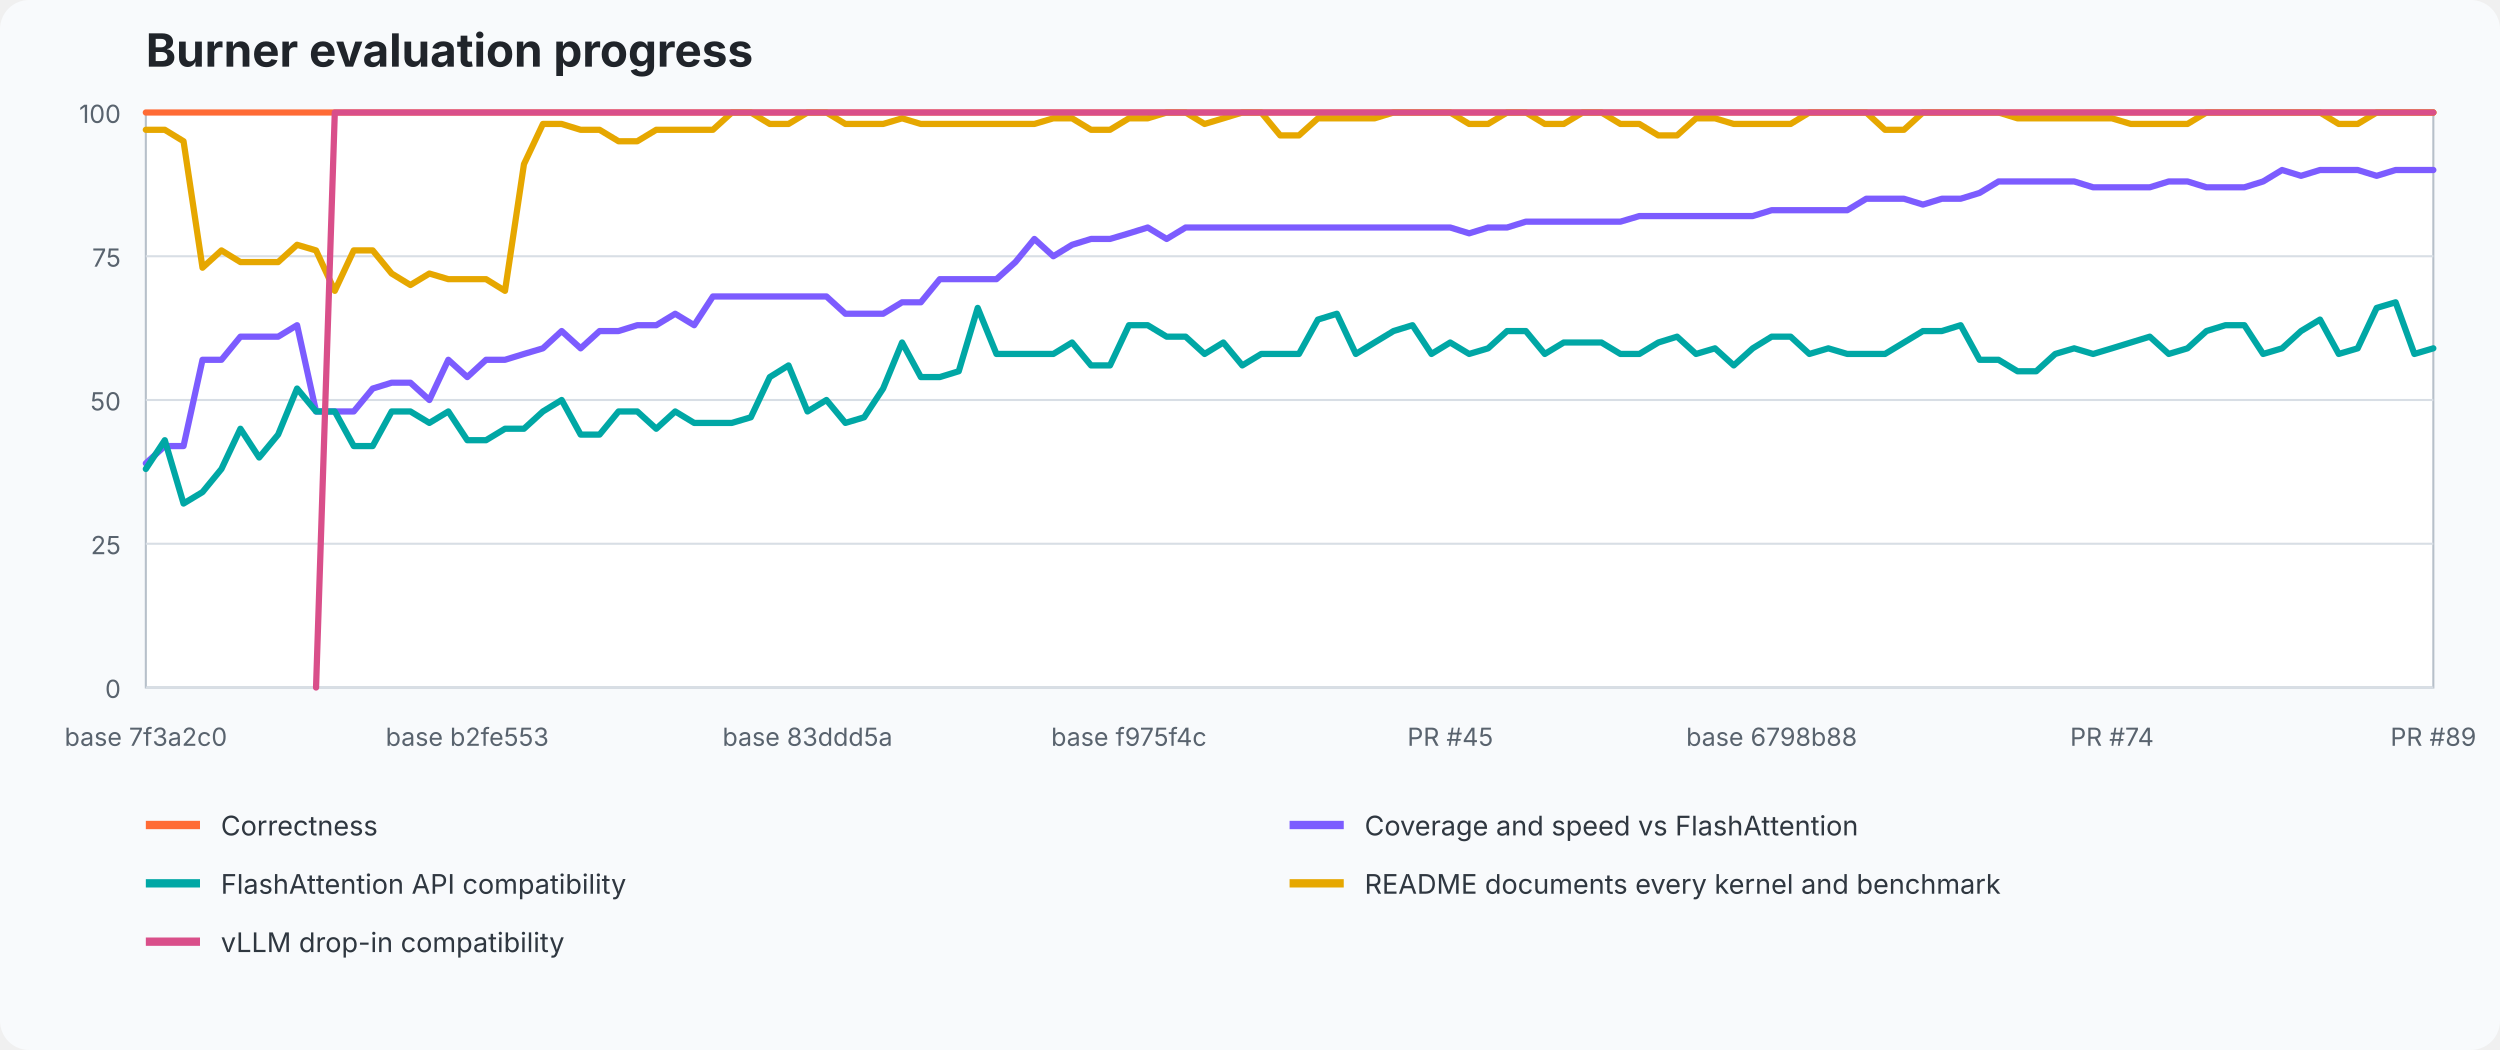
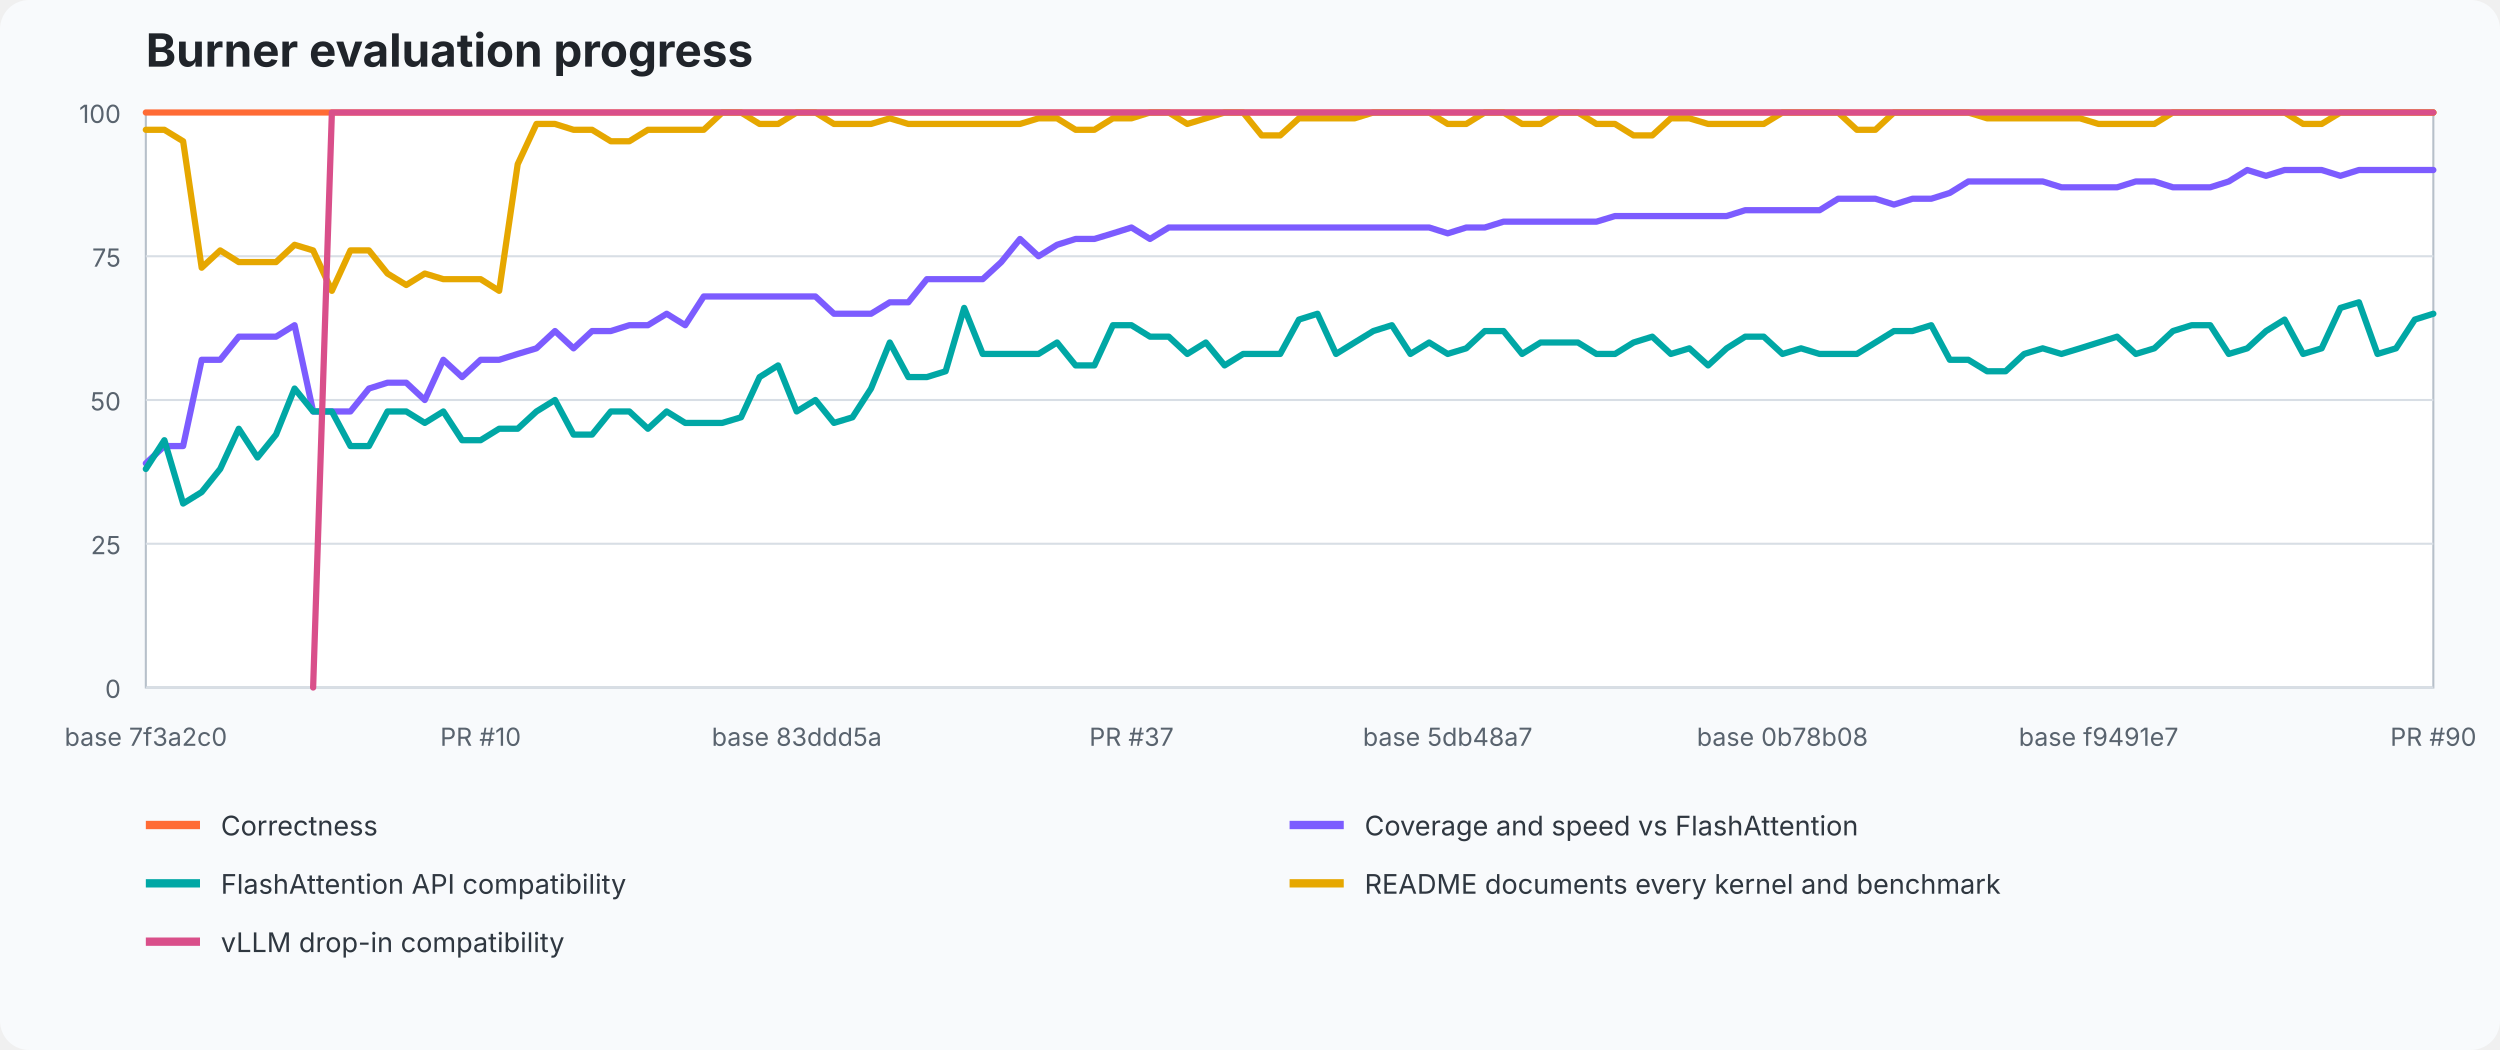
<svg xmlns="http://www.w3.org/2000/svg" width="1200" height="504" viewBox="0 0 1200 504" role="img" aria-labelledby="title desc">
  <style>text{font-family:ui-sans-serif,system-ui,-apple-system,BlinkMacSystemFont,"Segoe UI",sans-serif}.title{font-size:22px;font-weight:700;fill:#20242a}.axis{font-size:12px;fill:#59636e}.legend{font-size:13px;fill:#2f3740}.grid{stroke:#d8dee5;stroke-width:1}.plot{fill:#fff;stroke:#b7c0ca}</style>
  <rect width="100%" height="100%" fill="#f8fafc" rx="14" />
  <text x="70" y="32" class="title">Burner evaluation progress</text>
  <rect x="70" y="54" width="1098" height="276" class="plot" />
  <line x1="70" y1="330" x2="1168" y2="330" class="grid" />
  <text x="58" y="335" text-anchor="end" class="axis">0</text>
  <line x1="70" y1="261" x2="1168" y2="261" class="grid" />
  <text x="58" y="266" text-anchor="end" class="axis">25</text>
  <line x1="70" y1="192" x2="1168" y2="192" class="grid" />
  <text x="58" y="197" text-anchor="end" class="axis">50</text>
  <line x1="70" y1="123" x2="1168" y2="123" class="grid" />
  <text x="58" y="128" text-anchor="end" class="axis">75</text>
  <line x1="70" y1="54" x2="1168" y2="54" class="grid" />
  <text x="58" y="59" text-anchor="end" class="axis">100</text>
-   <polyline points="70.0,54.0 79.1,54.0 88.1,54.0 97.2,54.0 106.3,54.0 115.4,54.0 124.4,54.0 133.5,54.0 142.6,54.0 151.7,54.0 160.7,54.0 169.8,54.0 178.9,54.0 188.0,54.0 197.0,54.0 206.1,54.0 215.2,54.0 224.3,54.0 233.3,54.0 242.4,54.0 251.5,54.0 260.6,54.0 269.6,54.0 278.7,54.0 287.8,54.0 296.9,54.0 305.9,54.0 315.0,54.0 324.1,54.0 333.2,54.0 342.2,54.0 351.3,54.0 360.4,54.0 369.5,54.0 378.5,54.0 387.6,54.0 396.7,54.0 405.8,54.0 414.8,54.0 423.9,54.0 433.0,54.0 442.0,54.0 451.1,54.0 460.2,54.0 469.3,54.0 478.3,54.0 487.4,54.0 496.5,54.0 505.6,54.0 514.6,54.0 523.7,54.0 532.8,54.0 541.9,54.0 550.9,54.0 560.0,54.0 569.1,54.0 578.2,54.0 587.2,54.0 596.3,54.0 605.4,54.0 614.5,54.0 623.5,54.0 632.6,54.0 641.7,54.0 650.8,54.0 659.8,54.0 668.9,54.0 678.0,54.0 687.1,54.0 696.1,54.0 705.2,54.0 714.3,54.0 723.4,54.0 732.4,54.0 741.5,54.0 750.6,54.0 759.7,54.0 768.7,54.0 777.8,54.0 786.9,54.0 796.0,54.0 805.0,54.0 814.1,54.0 823.2,54.0 832.2,54.0 841.3,54.0 850.4,54.0 859.5,54.0 868.5,54.0 877.6,54.0 886.7,54.0 895.8,54.0 904.8,54.0 913.9,54.0 923.0,54.0 932.1,54.0 941.1,54.0 950.2,54.0 959.3,54.0 968.4,54.0 977.4,54.0 986.5,54.0 995.6,54.0 1004.7,54.0 1013.7,54.0 1022.8,54.0 1031.9,54.0 1041.0,54.0 1050.0,54.0 1059.1,54.0 1068.2,54.0 1077.3,54.0 1086.3,54.0 1095.4,54.0 1104.5,54.0 1113.6,54.0 1122.6,54.0 1131.7,54.0 1140.8,54.0 1149.9,54.0 1158.9,54.0 1168.0,54.0" fill="none" stroke="#ff6b35" stroke-width="3" stroke-linejoin="round" stroke-linecap="round" />
-   <polyline points="70.0,222.4 79.1,214.1 88.1,214.1 97.2,172.7 106.3,172.7 115.4,161.6 124.4,161.6 133.5,161.6 142.6,156.1 151.7,197.5 160.7,197.5 169.8,197.5 178.9,186.5 188.0,183.7 197.0,183.7 206.1,192.0 215.2,172.7 224.3,181.0 233.3,172.7 242.4,172.7 251.5,169.9 260.6,167.2 269.6,158.9 278.7,167.2 287.8,158.9 296.9,158.9 305.9,156.1 315.0,156.1 324.1,150.6 333.2,156.1 342.2,142.3 351.3,142.3 360.4,142.3 369.5,142.3 378.5,142.3 387.6,142.3 396.7,142.3 405.8,150.6 414.8,150.6 423.9,150.6 433.0,145.1 442.0,145.1 451.1,134.0 460.2,134.0 469.3,134.0 478.3,134.0 487.4,125.8 496.5,114.7 505.6,123.0 514.6,117.5 523.7,114.7 532.8,114.7 541.9,112.0 550.9,109.2 560.0,114.7 569.1,109.2 578.2,109.2 587.2,109.2 596.3,109.2 605.4,109.2 614.5,109.2 623.5,109.2 632.6,109.2 641.7,109.2 650.8,109.2 659.8,109.2 668.9,109.2 678.0,109.2 687.1,109.2 696.1,109.2 705.2,112.0 714.3,109.2 723.4,109.2 732.4,106.4 741.5,106.4 750.6,106.4 759.7,106.4 768.7,106.4 777.8,106.4 786.9,103.7 796.0,103.7 805.0,103.7 814.1,103.7 823.2,103.7 832.2,103.7 841.3,103.7 850.4,100.9 859.5,100.9 868.5,100.9 877.6,100.9 886.7,100.9 895.8,95.4 904.8,95.4 913.9,95.4 923.0,98.2 932.1,95.4 941.1,95.4 950.2,92.6 959.3,87.1 968.4,87.1 977.4,87.1 986.5,87.1 995.6,87.1 1004.7,89.9 1013.7,89.9 1022.8,89.9 1031.9,89.9 1041.0,87.1 1050.0,87.1 1059.1,89.9 1068.2,89.9 1077.3,89.9 1086.3,87.1 1095.4,81.6 1104.5,84.4 1113.6,81.6 1122.6,81.6 1131.7,81.6 1140.8,84.4 1149.9,81.6 1158.9,81.6 1168.0,81.6" fill="none" stroke="#7c5cff" stroke-width="3" stroke-linejoin="round" stroke-linecap="round" />
-   <polyline points="70.0,225.1 79.1,211.3 88.1,241.7 97.2,236.2 106.3,225.1 115.4,205.8 124.4,219.6 133.5,208.6 142.6,186.5 151.7,197.5 160.7,197.5 169.8,214.1 178.9,214.1 188.0,197.5 197.0,197.5 206.1,203.0 215.2,197.5 224.3,211.3 233.3,211.3 242.4,205.8 251.5,205.8 260.6,197.5 269.6,192.0 278.7,208.6 287.8,208.6 296.9,197.5 305.9,197.5 315.0,205.8 324.1,197.5 333.2,203.0 342.2,203.0 351.3,203.0 360.4,200.3 369.5,181.0 378.5,175.4 387.6,197.5 396.7,192.0 405.8,203.0 414.8,200.3 423.9,186.5 433.0,164.4 442.0,181.0 451.1,181.0 460.2,178.2 469.3,147.8 478.3,169.9 487.4,169.9 496.5,169.9 505.6,169.9 514.6,164.4 523.7,175.4 532.8,175.4 541.9,156.1 550.9,156.1 560.0,161.6 569.1,161.6 578.2,169.9 587.2,164.4 596.3,175.4 605.4,169.9 614.5,169.9 623.5,169.9 632.6,153.4 641.7,150.6 650.8,169.9 659.8,164.4 668.9,158.9 678.0,156.1 687.1,169.9 696.1,164.4 705.2,169.9 714.3,167.2 723.4,158.9 732.4,158.9 741.5,169.9 750.6,164.4 759.7,164.4 768.7,164.4 777.8,169.9 786.9,169.9 796.0,164.4 805.0,161.6 814.1,169.9 823.2,167.2 832.2,175.4 841.3,167.2 850.4,161.6 859.5,161.6 868.5,169.9 877.6,167.2 886.7,169.9 895.8,169.9 904.8,169.9 913.9,164.4 923.0,158.9 932.1,158.9 941.1,156.1 950.2,172.7 959.3,172.7 968.4,178.2 977.4,178.2 986.5,169.9 995.6,167.2 1004.7,169.9 1013.7,167.2 1022.8,164.4 1031.9,161.6 1041.0,169.9 1050.0,167.2 1059.1,158.9 1068.2,156.1 1077.3,156.1 1086.3,169.9 1095.4,167.2 1104.5,158.9 1113.6,153.4 1122.6,169.9 1131.7,167.2 1140.8,147.8 1149.9,145.1 1158.9,169.9 1168.0,167.2" fill="none" stroke="#00a7a5" stroke-width="3" stroke-linejoin="round" stroke-linecap="round" />
-   <polyline points="70.0,62.3 79.1,62.3 88.1,67.8 97.2,128.5 106.3,120.2 115.4,125.8 124.4,125.8 133.5,125.8 142.6,117.5 151.7,120.2 160.7,139.6 169.8,120.2 178.9,120.2 188.0,131.3 197.0,136.8 206.1,131.3 215.2,134.0 224.3,134.0 233.3,134.0 242.4,139.6 251.5,78.8 260.6,59.5 269.6,59.5 278.7,62.3 287.8,62.3 296.9,67.8 305.9,67.8 315.0,62.3 324.1,62.3 333.2,62.3 342.2,62.3 351.3,54.0 360.4,54.0 369.5,59.5 378.5,59.5 387.6,54.0 396.7,54.0 405.8,59.5 414.8,59.5 423.9,59.5 433.0,56.8 442.0,59.5 451.1,59.5 460.2,59.5 469.3,59.5 478.3,59.5 487.4,59.5 496.5,59.5 505.6,56.8 514.6,56.8 523.7,62.3 532.8,62.3 541.9,56.8 550.9,56.8 560.0,54.0 569.1,54.0 578.2,59.5 587.2,56.8 596.3,54.0 605.4,54.0 614.5,65.0 623.5,65.0 632.6,56.8 641.7,56.8 650.8,56.8 659.8,56.8 668.9,54.0 678.0,54.0 687.1,54.0 696.1,54.0 705.2,59.5 714.3,59.5 723.4,54.0 732.4,54.0 741.5,59.5 750.6,59.5 759.7,54.0 768.7,54.0 777.8,59.5 786.9,59.5 796.0,65.0 805.0,65.0 814.1,56.8 823.2,56.8 832.2,59.5 841.3,59.5 850.4,59.5 859.5,59.5 868.5,54.0 877.6,54.0 886.7,54.0 895.8,54.0 904.8,62.3 913.9,62.3 923.0,54.0 932.1,54.0 941.1,54.0 950.2,54.0 959.3,54.0 968.4,56.8 977.4,56.8 986.5,56.8 995.6,56.8 1004.7,56.8 1013.7,56.8 1022.8,59.5 1031.9,59.5 1041.0,59.5 1050.0,59.5 1059.1,54.0 1068.2,54.0 1077.3,54.0 1086.3,54.0 1095.4,54.0 1104.5,54.0 1113.6,54.0 1122.6,59.5 1131.7,59.5 1140.8,54.0 1149.9,54.0 1158.9,54.0 1168.0,54.0" fill="none" stroke="#e6a700" stroke-width="3" stroke-linejoin="round" stroke-linecap="round" />
-   <polyline points="151.7,330.0 160.7,54.0 169.8,54.0 178.9,54.0 188.0,54.0 197.0,54.0 206.1,54.0 215.2,54.0 224.3,54.0 233.3,54.0 242.4,54.0 251.5,54.0 260.6,54.0 269.6,54.0 278.7,54.0 287.8,54.0 296.9,54.0 305.9,54.0 315.0,54.0 324.1,54.0 333.2,54.0 342.2,54.0 351.3,54.0 360.4,54.0 369.5,54.0 378.5,54.0 387.6,54.0 396.7,54.0 405.8,54.0 414.8,54.0 423.9,54.0 433.0,54.0 442.0,54.0 451.1,54.0 460.2,54.0 469.3,54.0 478.3,54.0 487.4,54.0 496.5,54.0 505.6,54.0 514.6,54.0 523.7,54.0 532.8,54.0 541.9,54.0 550.9,54.0 560.0,54.0 569.1,54.0 578.2,54.0 587.2,54.0 596.3,54.0 605.4,54.0 614.5,54.0 623.5,54.0 632.6,54.0 641.7,54.0 650.8,54.0 659.8,54.0 668.9,54.0 678.0,54.0 687.1,54.0 696.1,54.0 705.2,54.0 714.3,54.0 723.4,54.0 732.4,54.0 741.5,54.0 750.6,54.0 759.7,54.0 768.7,54.0 777.8,54.0 786.9,54.0 796.0,54.0 805.0,54.0 814.1,54.0 823.2,54.0 832.2,54.0 841.3,54.0 850.4,54.0 859.5,54.0 868.5,54.0 877.6,54.0 886.7,54.0 895.8,54.0 904.8,54.0 913.9,54.0 923.0,54.0 932.1,54.0 941.1,54.0 950.2,54.0 959.3,54.0 968.4,54.0 977.4,54.0 986.5,54.0 995.6,54.0 1004.7,54.0 1013.7,54.0 1022.8,54.0 1031.9,54.0 1041.0,54.0 1050.0,54.0 1059.1,54.0 1068.2,54.0 1077.3,54.0 1086.3,54.0 1095.4,54.0 1104.5,54.0 1113.6,54.0 1122.6,54.0 1131.7,54.0 1140.8,54.0 1149.9,54.0 1158.9,54.0 1168.0,54.0" fill="none" stroke="#d94f8a" stroke-width="3" stroke-linejoin="round" stroke-linecap="round" />
+   <polyline points="70.0,54.0 78.9,54.0 87.9,54.0 96.8,54.0 105.7,54.0 114.6,54.0 123.6,54.0 132.5,54.0 141.4,54.0 150.3,54.0 159.3,54.0 168.2,54.0 177.1,54.0 186.0,54.0 195.0,54.0 203.9,54.0 212.8,54.0 221.8,54.0 230.7,54.0 239.6,54.0 248.5,54.0 257.5,54.0 266.4,54.0 275.3,54.0 284.2,54.0 293.2,54.0 302.1,54.0 311.0,54.0 320.0,54.0 328.9,54.0 337.8,54.0 346.7,54.0 355.7,54.0 364.6,54.0 373.5,54.0 382.4,54.0 391.4,54.0 400.3,54.0 409.2,54.0 418.1,54.0 427.1,54.0 436.0,54.0 444.9,54.0 453.9,54.0 462.8,54.0 471.7,54.0 480.6,54.0 489.6,54.0 498.5,54.0 507.4,54.0 516.3,54.0 525.3,54.0 534.2,54.0 543.1,54.0 552.0,54.0 561.0,54.0 569.9,54.0 578.8,54.0 587.8,54.0 596.7,54.0 605.6,54.0 614.5,54.0 623.5,54.0 632.4,54.0 641.3,54.0 650.2,54.0 659.2,54.0 668.1,54.0 677.0,54.0 686.0,54.0 694.9,54.0 703.8,54.0 712.7,54.0 721.7,54.0 730.6,54.0 739.5,54.0 748.4,54.0 757.4,54.0 766.3,54.0 775.2,54.0 784.1,54.0 793.1,54.0 802.0,54.0 810.9,54.0 819.9,54.0 828.8,54.0 837.7,54.0 846.6,54.0 855.6,54.0 864.5,54.0 873.4,54.0 882.3,54.0 891.3,54.0 900.2,54.0 909.1,54.0 918.0,54.0 927.0,54.0 935.9,54.0 944.8,54.0 953.8,54.0 962.7,54.0 971.6,54.0 980.5,54.0 989.5,54.0 998.4,54.0 1007.3,54.0 1016.2,54.0 1025.2,54.0 1034.1,54.0 1043.0,54.0 1052.0,54.0 1060.9,54.0 1069.8,54.0 1078.7,54.0 1087.7,54.0 1096.6,54.0 1105.5,54.0 1114.4,54.0 1123.4,54.0 1132.3,54.0 1141.2,54.0 1150.1,54.0 1159.1,54.0 1168.0,54.0" fill="none" stroke="#ff6b35" stroke-width="3" stroke-linejoin="round" stroke-linecap="round" />
+   <polyline points="70.0,222.4 78.9,214.1 87.9,214.1 96.8,172.7 105.7,172.7 114.6,161.6 123.6,161.6 132.5,161.6 141.4,156.1 150.3,197.5 159.3,197.5 168.2,197.5 177.1,186.5 186.0,183.7 195.0,183.7 203.9,192.0 212.8,172.7 221.8,181.0 230.7,172.7 239.6,172.7 248.5,169.9 257.5,167.2 266.4,158.9 275.3,167.2 284.2,158.9 293.2,158.9 302.1,156.1 311.0,156.1 320.0,150.6 328.9,156.1 337.8,142.3 346.7,142.3 355.7,142.3 364.6,142.3 373.5,142.3 382.4,142.3 391.4,142.3 400.3,150.6 409.2,150.6 418.1,150.6 427.1,145.1 436.0,145.1 444.9,134.0 453.9,134.0 462.8,134.0 471.7,134.0 480.6,125.8 489.6,114.7 498.5,123.0 507.4,117.5 516.3,114.7 525.3,114.7 534.2,112.0 543.1,109.2 552.0,114.7 561.0,109.2 569.9,109.2 578.8,109.2 587.8,109.2 596.7,109.2 605.6,109.2 614.5,109.2 623.5,109.2 632.4,109.2 641.3,109.2 650.2,109.2 659.2,109.2 668.1,109.2 677.0,109.2 686.0,109.2 694.9,112.0 703.8,109.2 712.7,109.2 721.7,106.4 730.6,106.4 739.5,106.4 748.4,106.4 757.4,106.4 766.3,106.4 775.2,103.7 784.1,103.7 793.1,103.7 802.0,103.7 810.9,103.7 819.9,103.7 828.8,103.7 837.7,100.9 846.6,100.9 855.6,100.9 864.5,100.9 873.4,100.9 882.3,95.4 891.3,95.4 900.2,95.4 909.1,98.2 918.0,95.4 927.0,95.4 935.9,92.6 944.8,87.1 953.8,87.1 962.7,87.1 971.6,87.1 980.5,87.1 989.5,89.9 998.4,89.9 1007.3,89.9 1016.2,89.9 1025.2,87.1 1034.1,87.1 1043.0,89.9 1052.0,89.9 1060.9,89.9 1069.8,87.1 1078.7,81.6 1087.7,84.4 1096.6,81.6 1105.5,81.6 1114.4,81.6 1123.4,84.4 1132.3,81.6 1141.2,81.6 1150.1,81.6 1159.1,81.6 1168.0,81.6" fill="none" stroke="#7c5cff" stroke-width="3" stroke-linejoin="round" stroke-linecap="round" />
+   <polyline points="70.0,225.1 78.9,211.3 87.9,241.7 96.8,236.2 105.7,225.1 114.6,205.8 123.6,219.6 132.5,208.6 141.4,186.5 150.3,197.5 159.3,197.5 168.2,214.1 177.1,214.1 186.0,197.5 195.0,197.5 203.9,203.0 212.8,197.5 221.8,211.3 230.7,211.3 239.6,205.8 248.5,205.8 257.5,197.5 266.4,192.0 275.3,208.6 284.2,208.6 293.2,197.5 302.1,197.5 311.0,205.8 320.0,197.5 328.9,203.0 337.8,203.0 346.7,203.0 355.7,200.3 364.6,181.0 373.5,175.4 382.4,197.5 391.4,192.0 400.3,203.0 409.2,200.3 418.1,186.5 427.1,164.4 436.0,181.0 444.9,181.0 453.9,178.2 462.8,147.8 471.7,169.9 480.6,169.9 489.6,169.9 498.5,169.9 507.4,164.4 516.3,175.4 525.3,175.4 534.2,156.1 543.1,156.1 552.0,161.6 561.0,161.6 569.9,169.9 578.8,164.4 587.8,175.4 596.7,169.9 605.6,169.9 614.5,169.9 623.5,153.4 632.4,150.6 641.3,169.9 650.2,164.4 659.2,158.9 668.1,156.1 677.0,169.9 686.0,164.4 694.9,169.9 703.8,167.2 712.7,158.9 721.7,158.9 730.6,169.9 739.5,164.4 748.4,164.4 757.4,164.4 766.3,169.9 775.2,169.9 784.1,164.4 793.1,161.6 802.0,169.9 810.9,167.2 819.9,175.4 828.8,167.2 837.7,161.6 846.6,161.6 855.6,169.9 864.5,167.2 873.4,169.9 882.3,169.9 891.3,169.9 900.2,164.4 909.1,158.9 918.0,158.9 927.0,156.1 935.9,172.7 944.8,172.7 953.8,178.2 962.7,178.2 971.6,169.9 980.5,167.2 989.5,169.9 998.4,167.2 1007.3,164.4 1016.2,161.6 1025.2,169.9 1034.1,167.2 1043.0,158.9 1052.0,156.1 1060.9,156.1 1069.8,169.9 1078.7,167.2 1087.7,158.9 1096.6,153.4 1105.5,169.9 1114.4,167.2 1123.4,147.8 1132.3,145.1 1141.2,169.9 1150.1,167.2 1159.1,153.4 1168.0,150.6" fill="none" stroke="#00a7a5" stroke-width="3" stroke-linejoin="round" stroke-linecap="round" />
+   <polyline points="70.0,62.3 78.9,62.3 87.9,67.8 96.8,128.5 105.7,120.2 114.6,125.8 123.6,125.8 132.5,125.8 141.4,117.5 150.3,120.2 159.3,139.6 168.2,120.2 177.1,120.2 186.0,131.3 195.0,136.8 203.9,131.3 212.8,134.0 221.8,134.0 230.7,134.0 239.6,139.6 248.5,78.8 257.5,59.5 266.4,59.5 275.3,62.3 284.2,62.3 293.2,67.8 302.1,67.8 311.0,62.3 320.0,62.3 328.9,62.3 337.8,62.3 346.7,54.0 355.7,54.0 364.6,59.5 373.5,59.5 382.4,54.0 391.4,54.0 400.3,59.5 409.2,59.5 418.1,59.5 427.1,56.8 436.0,59.5 444.9,59.5 453.9,59.5 462.8,59.5 471.7,59.5 480.6,59.5 489.6,59.5 498.5,56.8 507.4,56.8 516.3,62.3 525.3,62.3 534.2,56.8 543.1,56.8 552.0,54.0 561.0,54.0 569.9,59.5 578.8,56.8 587.8,54.0 596.7,54.0 605.6,65.0 614.5,65.0 623.5,56.8 632.4,56.8 641.3,56.8 650.2,56.8 659.2,54.0 668.1,54.0 677.0,54.0 686.0,54.0 694.9,59.5 703.8,59.5 712.7,54.0 721.7,54.0 730.6,59.5 739.5,59.5 748.4,54.0 757.4,54.0 766.3,59.5 775.2,59.5 784.1,65.0 793.1,65.0 802.0,56.8 810.9,56.8 819.9,59.5 828.8,59.5 837.7,59.5 846.6,59.5 855.6,54.0 864.5,54.0 873.4,54.0 882.3,54.0 891.3,62.3 900.2,62.3 909.1,54.0 918.0,54.0 927.0,54.0 935.9,54.0 944.8,54.0 953.8,56.8 962.7,56.8 971.6,56.8 980.5,56.8 989.5,56.8 998.4,56.8 1007.3,59.5 1016.2,59.5 1025.2,59.5 1034.1,59.5 1043.0,54.0 1052.0,54.0 1060.9,54.0 1069.8,54.0 1078.7,54.0 1087.7,54.0 1096.6,54.0 1105.5,59.5 1114.4,59.5 1123.4,54.0 1132.3,54.0 1141.2,54.0 1150.1,54.0 1159.1,54.0 1168.0,54.0" fill="none" stroke="#e6a700" stroke-width="3" stroke-linejoin="round" stroke-linecap="round" />
+   <polyline points="150.3,330.0 159.3,54.0 168.2,54.0 177.1,54.0 186.0,54.0 195.0,54.0 203.9,54.0 212.8,54.0 221.8,54.0 230.7,54.0 239.6,54.0 248.5,54.0 257.5,54.0 266.4,54.0 275.3,54.0 284.2,54.0 293.2,54.0 302.1,54.0 311.0,54.0 320.0,54.0 328.9,54.0 337.8,54.0 346.7,54.0 355.7,54.0 364.6,54.0 373.5,54.0 382.4,54.0 391.4,54.0 400.3,54.0 409.2,54.0 418.1,54.0 427.1,54.0 436.0,54.0 444.9,54.0 453.9,54.0 462.8,54.0 471.7,54.0 480.6,54.0 489.6,54.0 498.5,54.0 507.4,54.0 516.3,54.0 525.3,54.0 534.2,54.0 543.1,54.0 552.0,54.0 561.0,54.0 569.9,54.0 578.8,54.0 587.8,54.0 596.7,54.0 605.6,54.0 614.5,54.0 623.5,54.0 632.4,54.0 641.3,54.0 650.2,54.0 659.2,54.0 668.1,54.0 677.0,54.0 686.0,54.0 694.9,54.0 703.8,54.0 712.7,54.0 721.7,54.0 730.6,54.0 739.5,54.0 748.4,54.0 757.4,54.0 766.3,54.0 775.2,54.0 784.1,54.0 793.1,54.0 802.0,54.0 810.9,54.0 819.9,54.0 828.8,54.0 837.7,54.0 846.6,54.0 855.6,54.0 864.5,54.0 873.4,54.0 882.3,54.0 891.3,54.0 900.2,54.0 909.1,54.0 918.0,54.0 927.0,54.0 935.9,54.0 944.8,54.0 953.8,54.0 962.7,54.0 971.6,54.0 980.5,54.0 989.5,54.0 998.4,54.0 1007.3,54.0 1016.2,54.0 1025.2,54.0 1034.1,54.0 1043.0,54.0 1052.0,54.0 1060.9,54.0 1069.8,54.0 1078.7,54.0 1087.7,54.0 1096.6,54.0 1105.5,54.0 1114.4,54.0 1123.4,54.0 1132.3,54.0 1141.2,54.0 1150.1,54.0 1159.1,54.0 1168.0,54.0" fill="none" stroke="#d94f8a" stroke-width="3" stroke-linejoin="round" stroke-linecap="round" />
  <text x="70" y="358" text-anchor="middle" class="axis">base 7f3a2c0</text>
-   <text x="224.264" y="358" text-anchor="middle" class="axis">base b2fe553</text>
-   <text x="387.603" y="358" text-anchor="middle" class="axis">base 83ddd5a</text>
-   <text x="541.868" y="358" text-anchor="middle" class="axis">base f975f4c</text>
-   <text x="696.132" y="358" text-anchor="middle" class="axis">PR #45</text>
-   <text x="850.397" y="358" text-anchor="middle" class="axis">base 6798b88</text>
-   <text x="1013.736" y="358" text-anchor="middle" class="axis">PR #74</text>
-   <text x="1168" y="358" text-anchor="middle" class="axis">PR #89</text>
+   <text x="230.683" y="358" text-anchor="middle" class="axis">PR #10</text>
+   <text x="382.439" y="358" text-anchor="middle" class="axis">base 83ddd5a</text>
+   <text x="543.122" y="358" text-anchor="middle" class="axis">PR #37</text>
+   <text x="694.878" y="358" text-anchor="middle" class="axis">base 5db48a7</text>
+   <text x="855.561" y="358" text-anchor="middle" class="axis">base 0b78b08</text>
+   <text x="1007.317" y="358" text-anchor="middle" class="axis">base f9491e7</text>
+   <text x="1168" y="358" text-anchor="middle" class="axis">PR #90</text>
  <line x1="70" y1="396" x2="96" y2="396" stroke="#ff6b35" stroke-width="4" />
  <text x="106" y="401" class="legend">Correctness</text>
  <line x1="619" y1="396" x2="645" y2="396" stroke="#7c5cff" stroke-width="4" />
  <text x="655" y="401" class="legend">Coverage and speed vs FlashAttention</text>
  <line x1="70" y1="424" x2="96" y2="424" stroke="#00a7a5" stroke-width="4" />
  <text x="106" y="429" class="legend">FlashAttention API compatibility</text>
  <line x1="619" y1="424" x2="645" y2="424" stroke="#e6a700" stroke-width="4" />
  <text x="655" y="429" class="legend">README documents every kernel and benchmark</text>
  <line x1="70" y1="452" x2="96" y2="452" stroke="#d94f8a" stroke-width="4" />
  <text x="106" y="457" class="legend">vLLM drop-in compatibility</text>
</svg>
